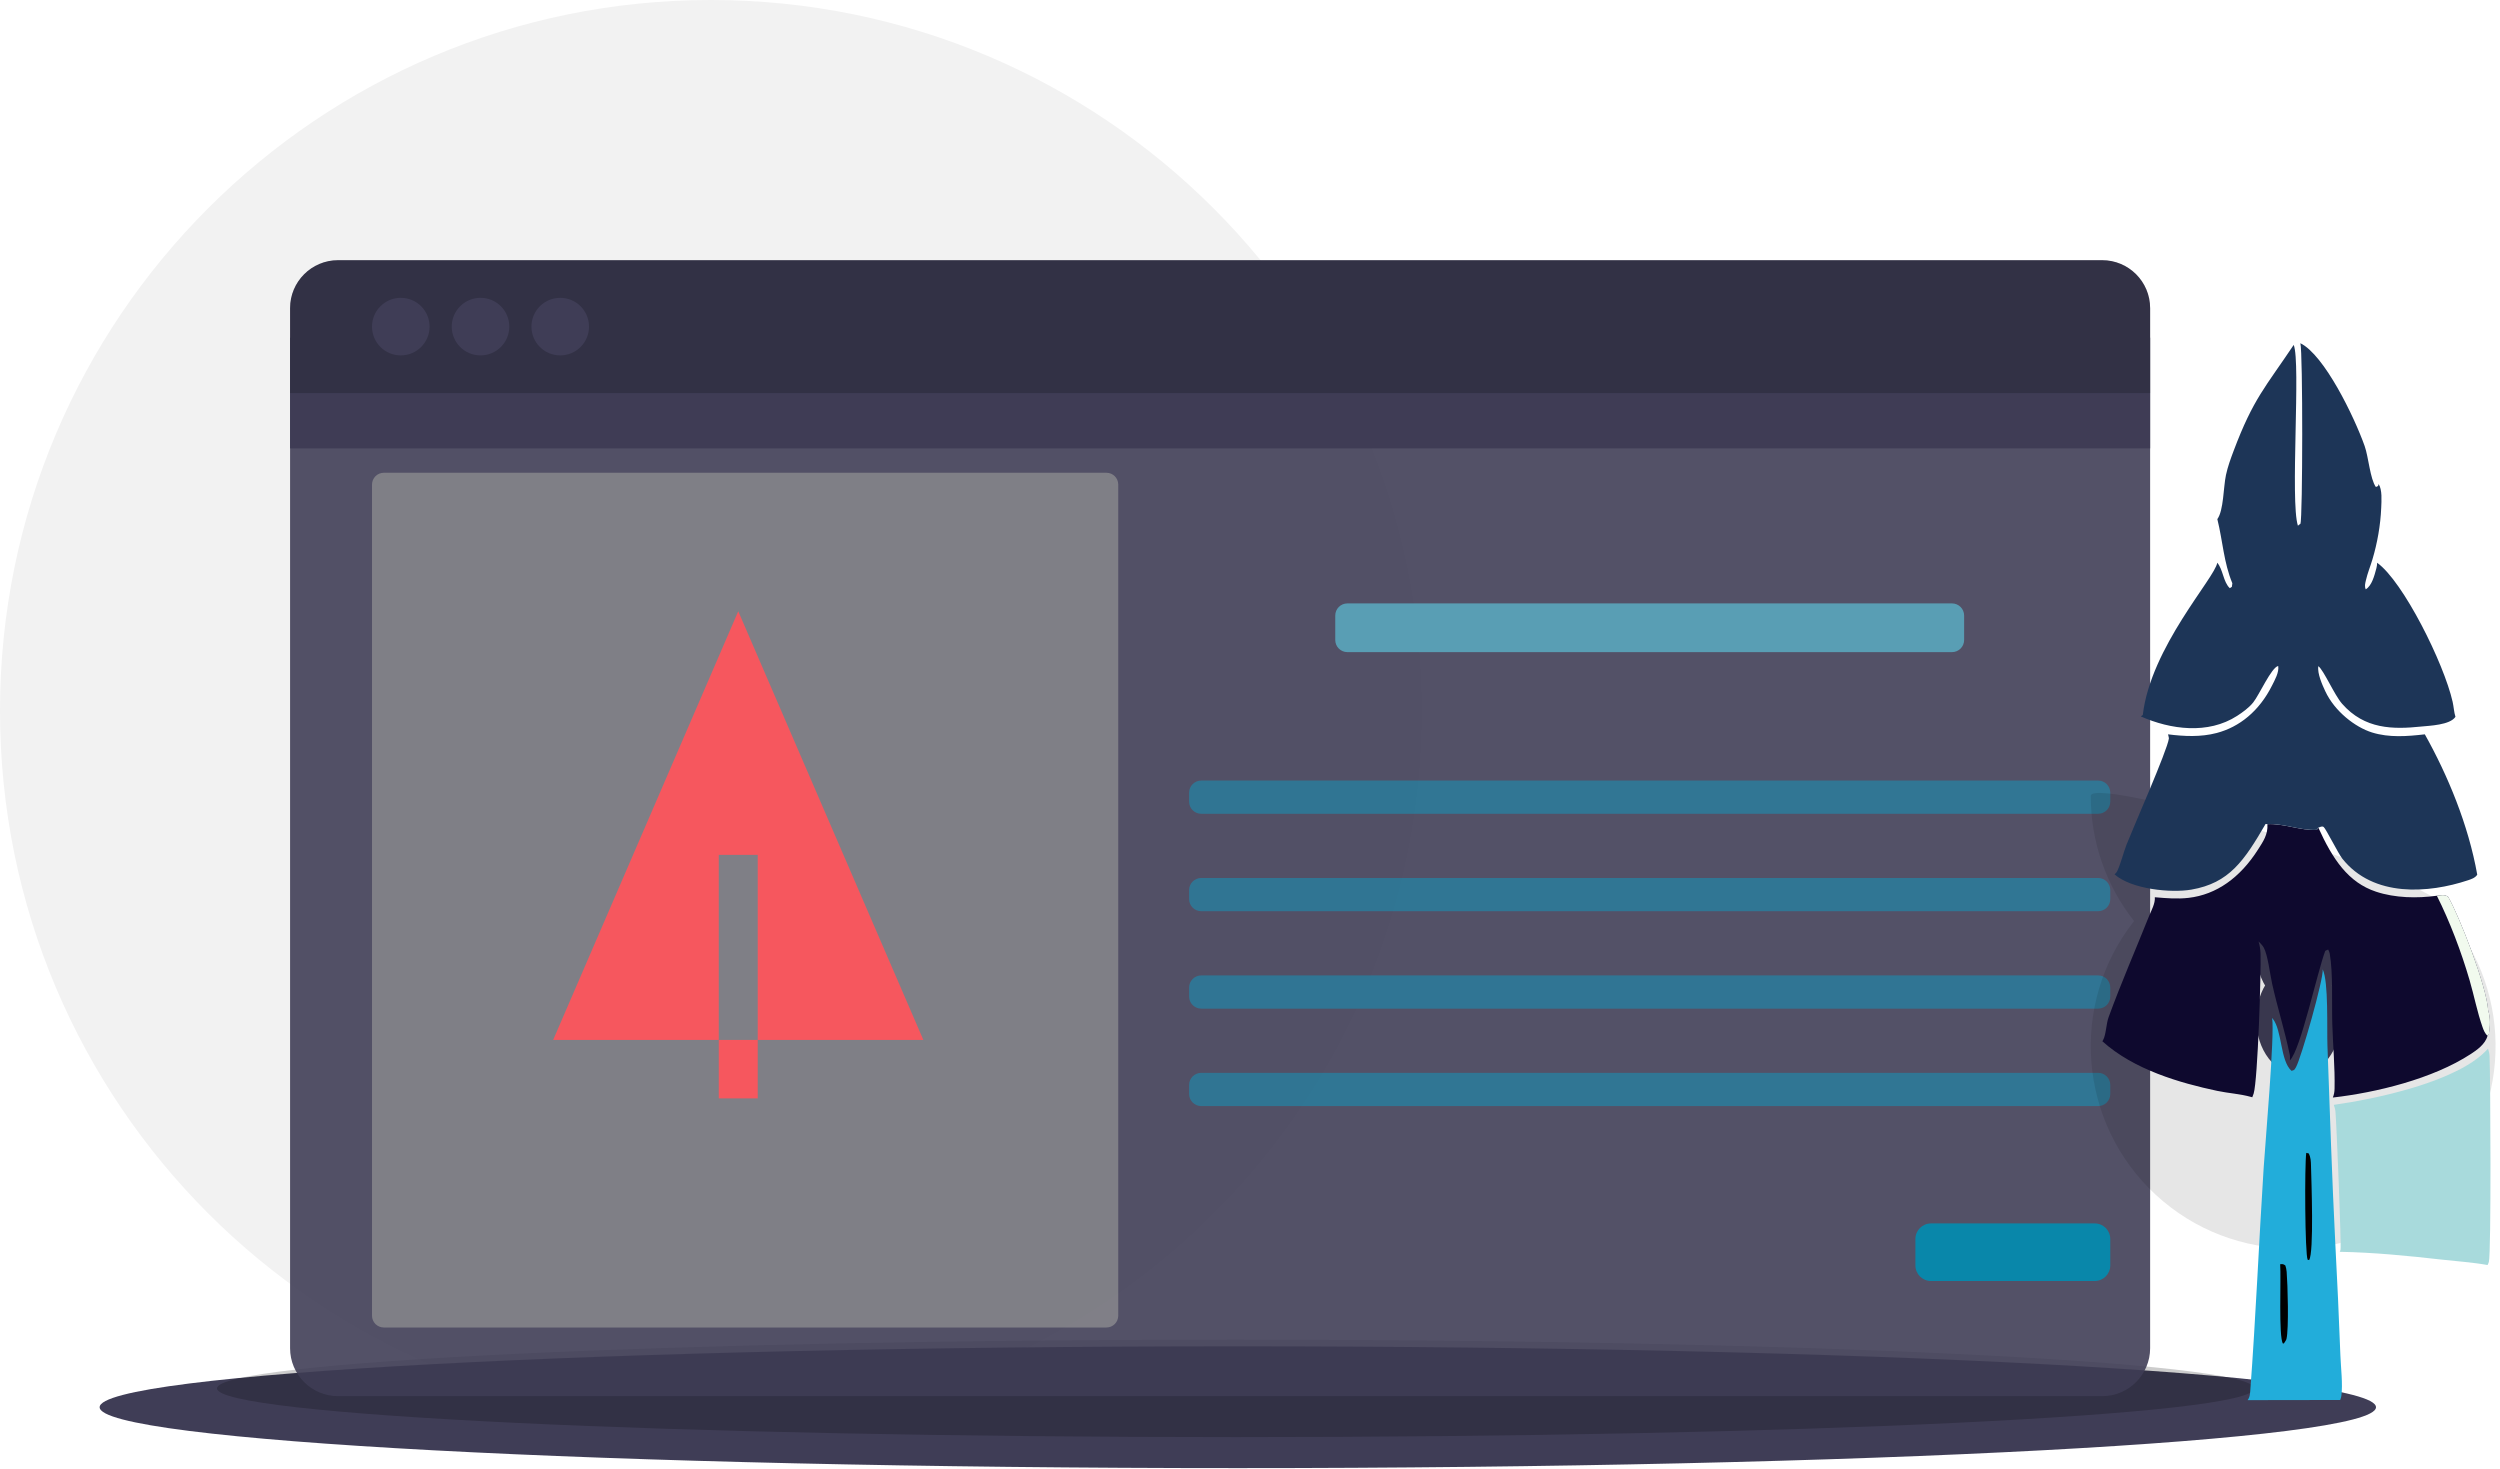
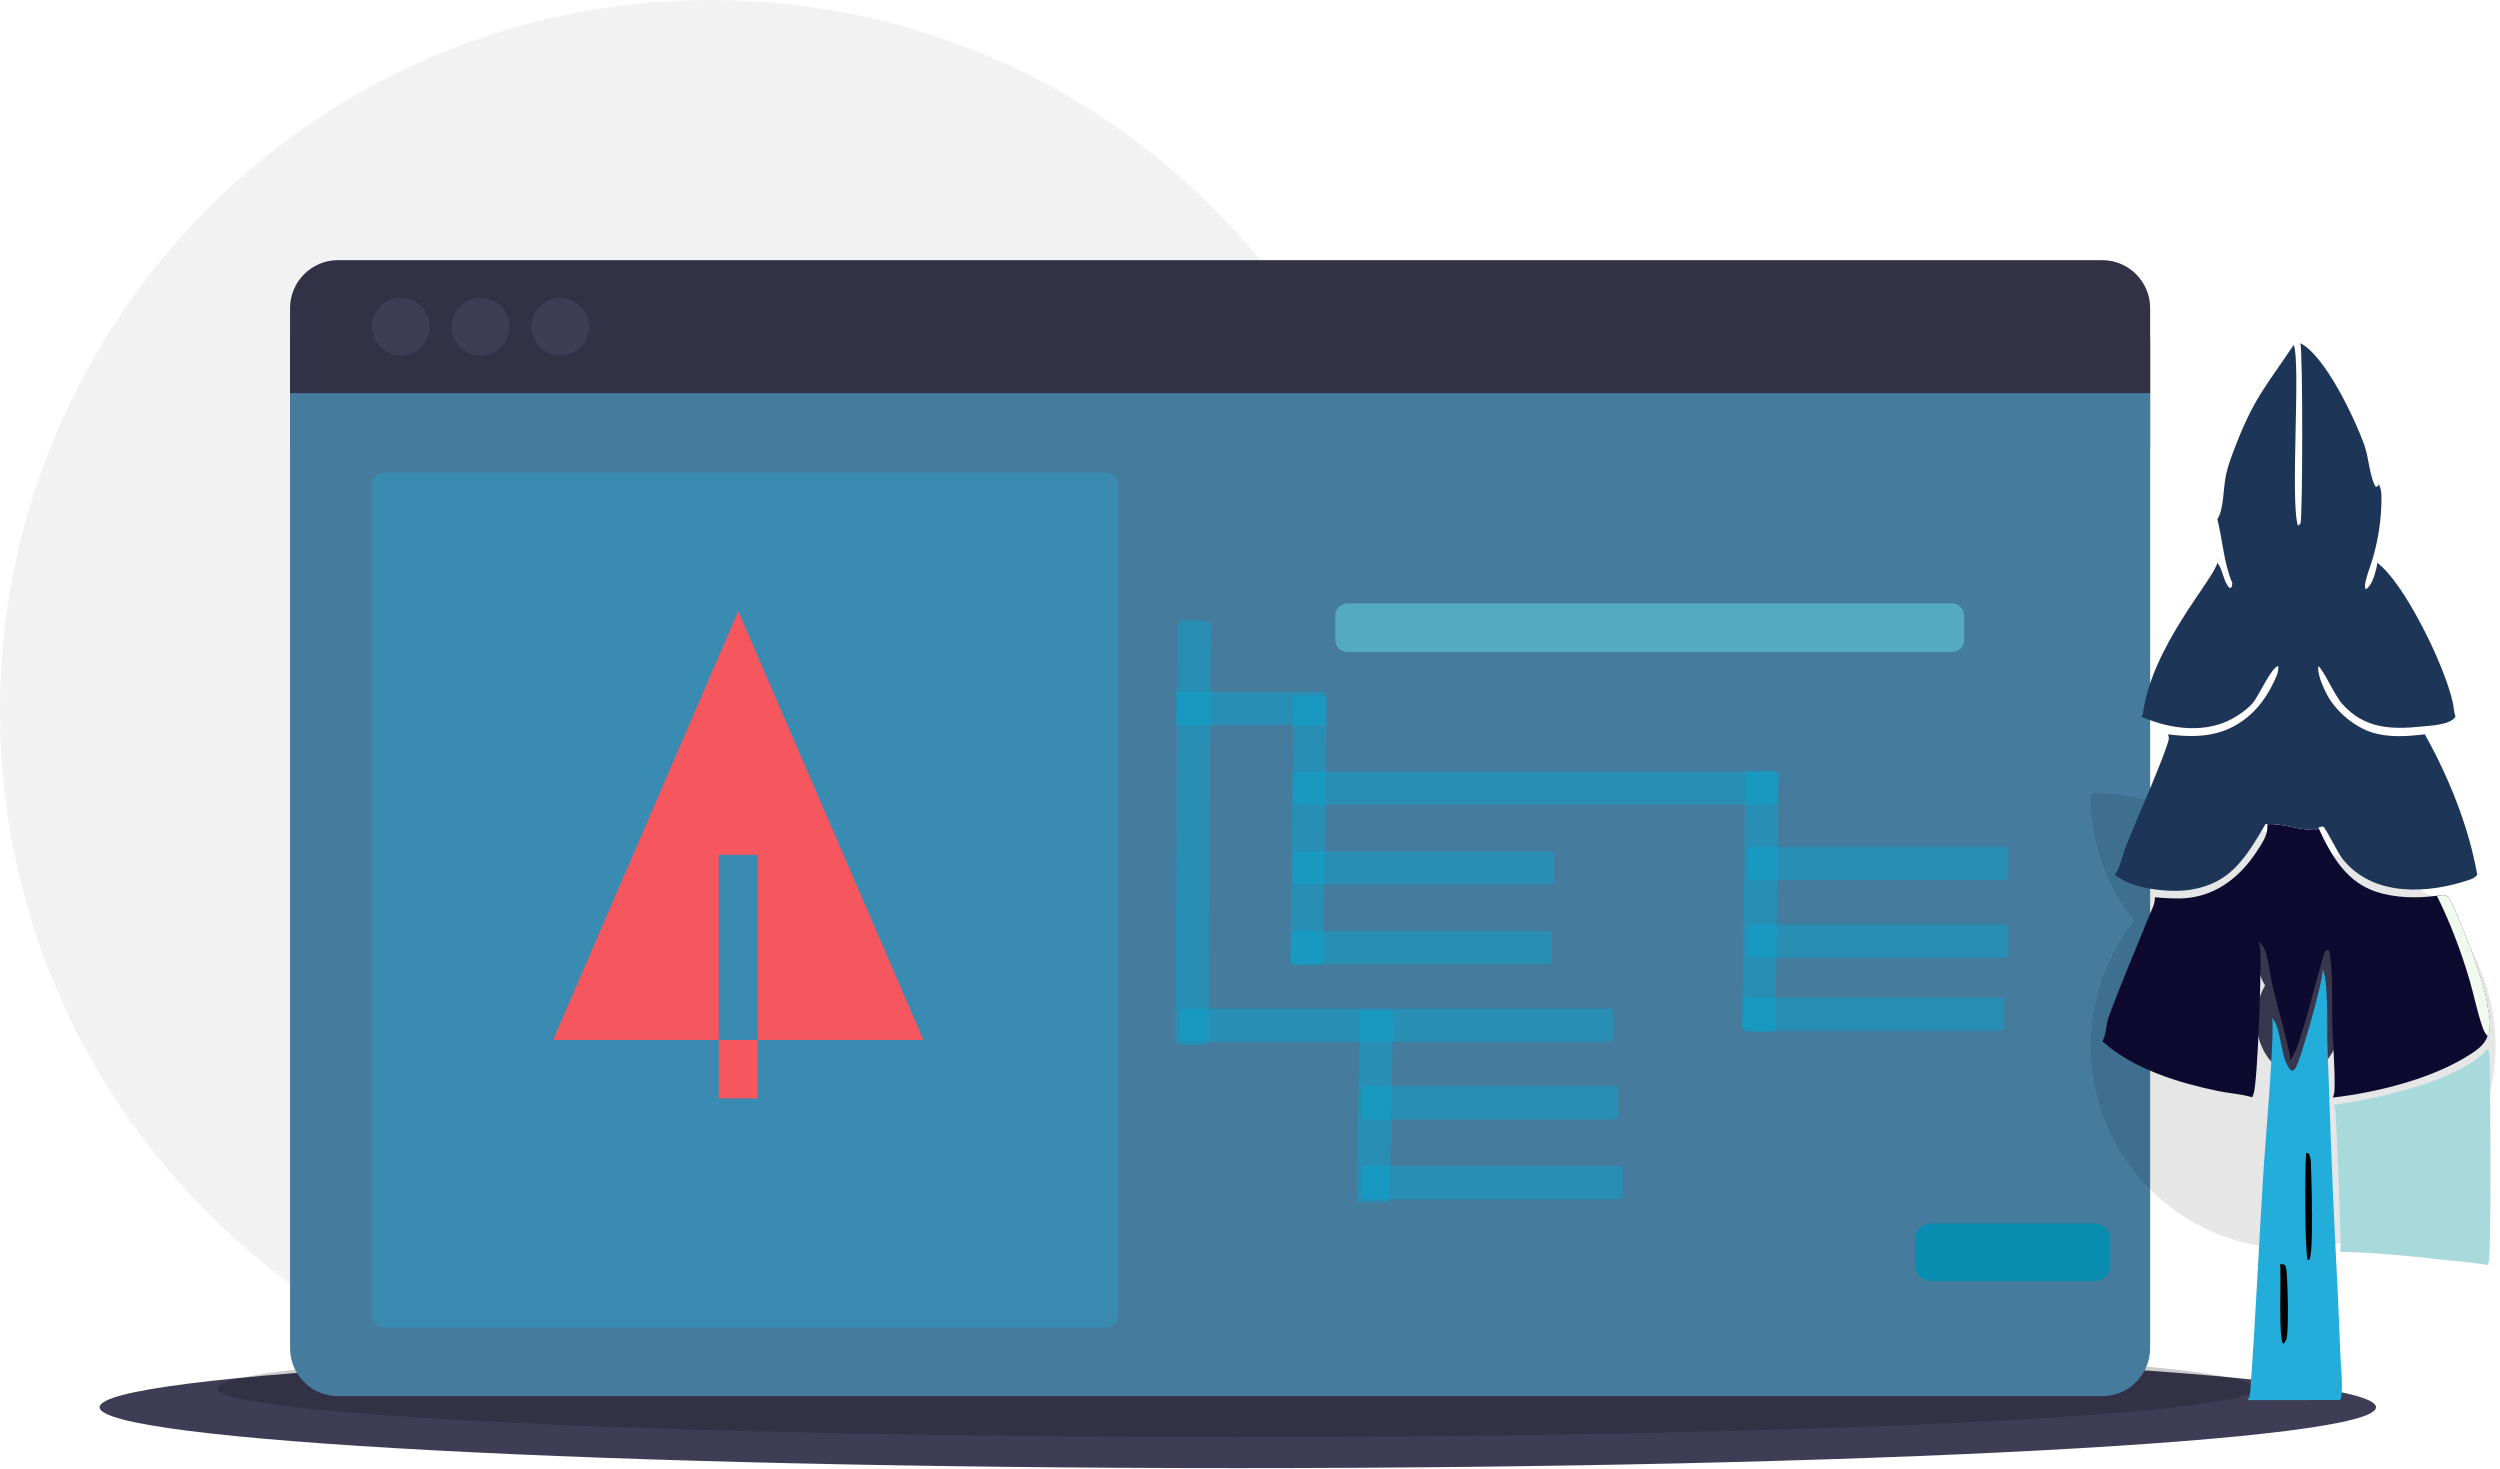
<svg xmlns="http://www.w3.org/2000/svg" width="1129" height="663" viewBox="0 0 1129 663" version="1.1" id="svg29">
-   <defs id="defs29" />
+   <defs id="defs29">
+     <linearGradient id="swatch10">
+       <stop style="stop-color:#298eb3;stop-opacity:1;" offset="0" id="stop10" />
+     </linearGradient>
+   </defs>
  <circle cx="321" cy="321" r="321" fill="#f2f2f2" id="circle1" />
  <ellipse cx="559" cy="635.5" rx="514" ry="27.5" fill="#3f3d56" id="ellipse1" />
  <ellipse cx="558" cy="627" rx="460" ry="22" opacity="0.2" id="ellipse2" />
  <rect x="131" y="152.5" width="840" height="50" fill="#3f3d56" id="rect2" />
-   <path d="M166.5,727.33A21.67,21.67,0,0,0,188.17,749H984.83A21.67,21.67,0,0,0,1006.5,727.33V296h-840Z" fill="#3f3d56" id="path2" transform="translate(-35.5 -118.5)" style="fill:#3f3d56;fill-opacity:0.891" />
+   <path d="M166.5,727.33A21.67,21.67,0,0,0,188.17,749H984.83A21.67,21.67,0,0,0,1006.5,727.33V296h-840Z" fill="#3f3d56" id="path2" transform="translate(-35.5 -118.5)" style="fill:#457b9d;fill-opacity:1" />
  <path d="M984.83,236H188.17A21.67,21.67,0,0,0,166.5,257.67V296h840V257.67A21.67,21.67,0,0,0,984.83,236Z" transform="translate(-35.5 -118.5)" fill="#3f3d56" id="path3" />
  <path d="M984.83,236H188.17A21.67,21.67,0,0,0,166.5,257.67V296h840V257.67A21.67,21.67,0,0,0,984.83,236Z" transform="translate(-35.5 -118.5)" opacity="0.2" id="path4" />
  <circle cx="181" cy="147.5" r="13" fill="#3f3d56" id="circle4" />
  <circle cx="217" cy="147.5" r="13" fill="#3f3d56" id="circle5" />
  <circle cx="253" cy="147.5" r="13" fill="#3f3d56" id="circle6" />
-   <rect x="168" y="213.5" width="337" height="386" rx="5.335" fill="#606060" id="rect6" style="fill:#979797;fill-opacity:0.655" />
+   <rect x="168" y="213.5" width="337" height="386" rx="5.335" fill="#606060" id="rect6" style="fill:#22adda;fill-opacity:0.324" />
  <g data-v-fde0c5aa="" id="070234ad-d668-4b31-b932-ecc6d708c167" fill="#f6575e" stroke="none" transform="matrix(2.2,0,0,2.2,249.7961,276.0479)">
    <path d="m 33.999,88 h 8 v 12 h -8 z m 42,0 L 38,0 H 37.999 L 0,88 H 33.999 V 50 h 8 v 38 z" id="path2-1" />
  </g>
  <rect x="603" y="272.5" width="284" height="22" rx="5.476" fill="#2e8555" id="rect7" style="fill:#5cbbd2;fill-opacity:0.725" />
-   <rect x="537" y="352.5" width="416" height="15" rx="5.476" fill="#2e8555" id="rect8" style="fill:#00aad4;fill-opacity:0.413" />
-   <rect x="537" y="396.5" width="416" height="15" rx="5.476" fill="#2e8555" id="rect9" style="fill:#00aad4;fill-opacity:0.418" />
-   <rect x="537" y="440.5" width="416" height="15" rx="5.476" fill="#2e8555" id="rect10" style="fill:#00aad4;fill-opacity:0.415" />
-   <rect x="537" y="484.5" width="416" height="15" rx="5.476" fill="#2e8555" id="rect11" style="fill:#00aad4;fill-opacity:0.418" />
+   <rect x="530.995" y="312.465" width="67.691" height="15" rx="0.891" fill="#2e8555" id="rect8" style="fill:#00aad4;fill-opacity:0.413;stroke-width:0.403" />
+   <rect x="584.042" y="348.457" width="218.825" height="15" rx="2.881" fill="#2e8555" id="rect9" style="fill:#00aad4;fill-opacity:0.418;stroke-width:0.725" />
+   <rect x="584.042" y="384.45" width="117.736" height="15" rx="1.55" fill="#2e8555" id="rect10" style="fill:#00aad4;fill-opacity:0.415;stroke-width:0.532" />
+   <rect x="532.996" y="455.474" width="195.805" height="15" rx="2.578" fill="#2e8555" id="rect11" style="fill:#00aad4;fill-opacity:0.418;stroke-width:0.686" />
  <rect x="865" y="552.5" width="88" height="26" rx="7.028" fill="#3ecc5f" id="rect12" style="fill:#008eb3;fill-opacity:0.884" />
  <ellipse cx="1038.003" cy="460.318" rx="19.083" ry="24.981" fill="#3f3d56" id="ellipse12" />
  <ellipse cx="1038.003" cy="429.786" rx="19.083" ry="24.981" fill="#3f3d56" id="ellipse13" />
  <path d="m 944.187,359.432 a 91.013,91.013 0 0 0 19.561,56.514 91.406,91.406 0 1 0 143.689,0 C 1119.688,400.393 944.187,349.173 944.187,359.432 Z" opacity="0.1" id="path14" />
  <g id="g1" transform="matrix(1,0,0,1.321443,475.4211,-44.53443)">
    <path d="m 578.516,411.279 c 18.178,-1.916 56.515,-7.845 69.656,-19.224 0.382,0.864 0.641,1.693 0.693,2.638 0.414,7.576 0.79,67.239 -0.317,70.262 -0.142,0.385 -0.356,0.732 -0.583,1.069 -6.823,-0.936 -13.847,-1.266 -20.709,-1.854 -15.355,-1.316 -30.633,-2.451 -46.053,-2.668 0.162,-0.3 0.24,-0.401 0.337,-0.705 0.479,-1.489 -1.787,-43.027 -2.266,-47.171 -0.097,-0.821 -0.414,-1.604 -0.757,-2.349 z" fill="#a8dadc" id="path24" style="stroke-width:0.647" />
    <path d="m 550.68,381.599 c 0.084,0.071 0.168,0.137 0.246,0.212 4.337,4.1 3.327,14.308 8.474,17.837 1.23,-0.206 1.308,-0.239 2.052,-1.244 2.324,-3.114 12.533,-30.208 12.06,-33.42 2.693,4.205 1.858,20.299 2.136,26.037 1.088,22.429 2.026,44.833 3.528,67.239 q 1.359,19.34 2.33,38.705 c 0.207,4.186 1.133,9.704 0.434,13.747 -0.097,0.534 -0.291,0.95 -0.531,1.431 l -41.787,0.05 c 0.24,-0.249 0.194,-0.183 0.427,-0.535 0.505,-0.753 0.641,-1.534 0.732,-2.418 2.512,-25.429 3.917,-50.956 6.066,-76.413 0.706,-8.347 5.017,-45.392 3.832,-51.226 z" fill="#22adda" id="path25" style="stroke-width:0.647" />
    <path d="m 554.305,465.743 c 1.016,-0.062 1.437,-0.106 2.343,0.444 0.311,0.714 0.498,1.405 0.589,2.181 0.46,4.067 1.042,19.607 -0.104,22.971 -0.136,0.389 -0.835,1.084 -1.113,1.441 l -0.46,0.089 c -2.026,-2.17 -0.783,-22.329 -1.256,-27.125 z" id="path26" style="stroke-width:0.647" />
    <path d="m 566.087,427.692 1.088,0.176 c 0.971,1.367 0.997,2.679 1.055,4.339 0.175,5.074 1.379,29.7 -0.855,32.116 l -0.647,-0.091 c -1.256,-1.867 -1.424,-32.245 -0.641,-36.541 z" id="path27" style="stroke-width:0.647" />
    <path d="m 548.543,315.358 c 7.522,-0.292 14.896,2.27 22.321,1.952 l 0.68,-0.758 c 6.448,10.712 13.4,18.718 26.076,21.889 8.662,2.168 18.56,2.29 27.403,1.381 1.955,-0.141 3.334,-0.533 5.108,0.346 5.024,6.506 17.408,30.582 18.074,38.794 1.107,2.605 0.893,5.491 0.317,8.206 l -0.57,0.508 c -1.01,2.912 -4.965,4.946 -7.555,6.227 -17.252,8.538 -42.933,13.213 -62.308,14.88 0.518,-0.984 0.744,-1.873 0.777,-2.979 0.214,-7.332 -0.732,-14.844 -1.023,-22.182 -0.278,-6.873 0.375,-17.617 -1.165,-24.063 -0.129,-0.557 -0.382,-0.886 -0.699,-1.348 -0.479,0.089 -0.874,0.273 -1.321,0.46 -3.683,7.41 -11.063,33.719 -15.964,37.412 0.058,-0.671 0.091,-1.39 -0.091,-2.047 -2.208,-8.129 -5.567,-16.052 -7.937,-24.188 -0.939,-3.234 -1.974,-9.853 -3.781,-12.32 -0.583,-0.795 -1.573,-1.481 -2.343,-2.092 0.55,1.374 0.829,2.71 0.9,4.194 0.291,6.295 -1.249,43.21 -3.114,47.795 -0.181,0.438 -0.395,0.857 -0.621,1.27 l -0.447,-0.098 c -5.03,-1.077 -10.293,-1.275 -15.388,-2.093 -16.916,-2.717 -37.657,-7.252 -51.873,-16.957 0.097,-0.118 0.207,-0.229 0.298,-0.353 1.411,-1.91 1.398,-5.528 2.525,-7.858 5.619,-11.677 12.196,-23.041 18.243,-34.517 0.978,-1.85 2.907,-4.414 2.628,-6.488 5.101,0.33 10.177,0.656 15.278,0.208 12.559,-1.102 23.253,-6.884 31.358,-16.539 2.214,-2.636 4.525,-5.075 4.214,-8.64 z" fill="#0e092e" id="path33" style="stroke-width:0.647" />
    <path d="m 625.061,339.819 c 1.955,-0.141 3.334,-0.533 5.108,0.346 5.024,6.506 17.408,30.582 18.074,38.794 1.107,2.605 0.893,5.491 0.317,8.206 l -0.57,0.508 c -1.178,-0.68 -1.774,-1.841 -2.33,-3.029 -2.356,-5.048 -3.794,-10.734 -5.813,-15.953 -3.768,-9.769 -8.966,-20.131 -14.786,-28.872 z" fill="#f1faee" id="path34" style="stroke-width:0.647" />
    <path d="m 563.433,151 c 10.811,3.983 24.328,25.132 29.021,35.13 1.774,3.779 2.421,11.154 5.075,14.008 l 1.003,-0.351 0.22,-0.659 c 1.703,1.889 1.308,5.702 1.185,8.102 -0.317,5.97 -1.774,12.106 -3.968,17.658 -0.932,2.367 -2.227,4.717 -2.952,7.146 -0.35,1.167 -0.686,1.989 -0.065,3.079 2.758,-1.298 3.871,-4.564 4.816,-7.25 0.227,-0.649 0.298,-1.16 0.324,-1.841 11.756,6.345 30.18,34.392 34.096,47.531 0.479,1.597 0.628,3.641 1.275,5.115 -2.415,2.825 -11.84,3.044 -15.401,3.325 -12.682,1 -25.59,1.008 -35.799,-7.788 -3.463,-2.983 -8.196,-11.356 -10.714,-12.85 -0.576,2.48 1.858,6.519 3.127,8.577 4.24,6.883 13.485,12.289 21.123,14.093 7.755,1.83 15.97,1.314 23.829,0.632 10.332,13.944 19.693,30.951 23.674,47.966 -0.926,1.123 -2.842,1.57 -4.214,1.916 -17.595,4.431 -42.732,6.008 -56.767,-7.444 -1.787,-1.715 -7.49,-10.335 -8.377,-10.772 -0.796,-0.393 -1.58,0.021 -2.415,0.226 l -0.68,0.758 c -7.425,0.318 -14.799,-2.244 -22.321,-1.952 l -0.809,-0.072 c -9.665,12.594 -16.411,20.21 -33.527,22.446 -9.141,1.195 -27.008,-0.096 -34.686,-5.215 0.473,-0.306 0.945,-0.684 1.249,-1.172 1.618,-2.62 2.738,-6.21 4.188,-9.024 2.9,-5.622 18.346,-32.087 19.104,-36.219 0.045,-0.239 -0.304,-1.154 -0.382,-1.442 7.263,0.695 14.766,0.981 21.958,-0.453 10.261,-2.045 19.22,-7.454 25.04,-16.269 1.185,-1.798 3.211,-4.447 2.758,-6.638 -3.081,0.462 -8.539,9.872 -11.303,12.469 -1.974,1.856 -4.849,3.404 -7.257,4.584 -13.128,6.413 -30.05,4.695 -43.503,0.181 l 0.906,-0.484 c 3.567,-23.204 32.633,-46.863 33.624,-52.034 2.628,2.265 2.674,6.576 5.671,8.696 l 0.926,-0.453 0.22,-1.226 c -3.917,-7.16 -4.311,-14.403 -6.778,-21.924 2.881,-2.953 2.706,-10.9 3.897,-15.076 0.809,-2.849 2.117,-5.547 3.431,-8.192 8.953,-18.02 14.469,-21.883 27.163,-36.269 3.263,6.133 -1.664,53.45 1.897,61.792 l 1.262,-0.75 -0.136,0.257 c 1.068,-2.327 1.126,-58.793 -0.013,-61.869 z" fill="#1d3557" id="path37" style="stroke-width:0.647" />
  </g>
+   <rect x="-463.65" y="533.279" width="191.859" height="14.999" rx="2.526" fill="#2e8555" id="rect13" style="fill:#00aad4;fill-opacity:0.413;stroke-width:0.679" transform="matrix(0.00515996,-0.9999867,0.9998822,0.01534652,0,0)" />
+   <rect x="-428.603" y="587.922" width="121.739" height="15" rx="1.603" fill="#2e8555" id="rect14" style="fill:#00aad4;fill-opacity:0.413;stroke-width:0.541" transform="rotate(-89.29676)" />
+   <rect x="583.041" y="420.482" width="117.736" height="15" rx="1.55" fill="#2e8555" id="rect15" style="fill:#00aad4;fill-opacity:0.415;stroke-width:0.532" />
+   <rect x="-537.569" y="621.926" width="86.754" height="14.999" rx="1.142" fill="#2e8555" id="rect16" style="fill:#00aad4;fill-opacity:0.413;stroke-width:0.457" transform="matrix(0.01722307,-0.9998517,0.9999617,0.00874599,0,0)" />
+   <rect x="615.069" y="490.583" width="115.734" height="15" rx="1.524" fill="#2e8555" id="rect17" style="fill:#00aad4;fill-opacity:0.418;stroke-width:0.527" />
+   <rect x="615.069" y="526.576" width="117.736" height="15" rx="1.55" fill="#2e8555" id="rect18" style="fill:#00aad4;fill-opacity:0.415;stroke-width:0.532" />
+   <rect x="-456.446" y="792.646" width="117.741" height="15" rx="1.55" fill="#2e8555" id="rect19" style="fill:#00aad4;fill-opacity:0.413;stroke-width:0.532" transform="matrix(0.01269028,-0.9999195,0.9999295,0.01187036,0,0)" />
+   <rect x="789.223" y="382.449" width="117.736" height="15" rx="1.55" fill="#2e8555" id="rect20" style="fill:#00aad4;fill-opacity:0.415;stroke-width:0.532" />
+   <rect x="789.223" y="417.48" width="117.736" height="15" rx="1.55" fill="#2e8555" id="rect21" style="fill:#00aad4;fill-opacity:0.415;stroke-width:0.532" />
+   <rect x="787.222" y="450.509" width="117.736" height="15" rx="1.55" fill="#2e8555" id="rect22" style="fill:#00aad4;fill-opacity:0.415;stroke-width:0.532" />
</svg>
